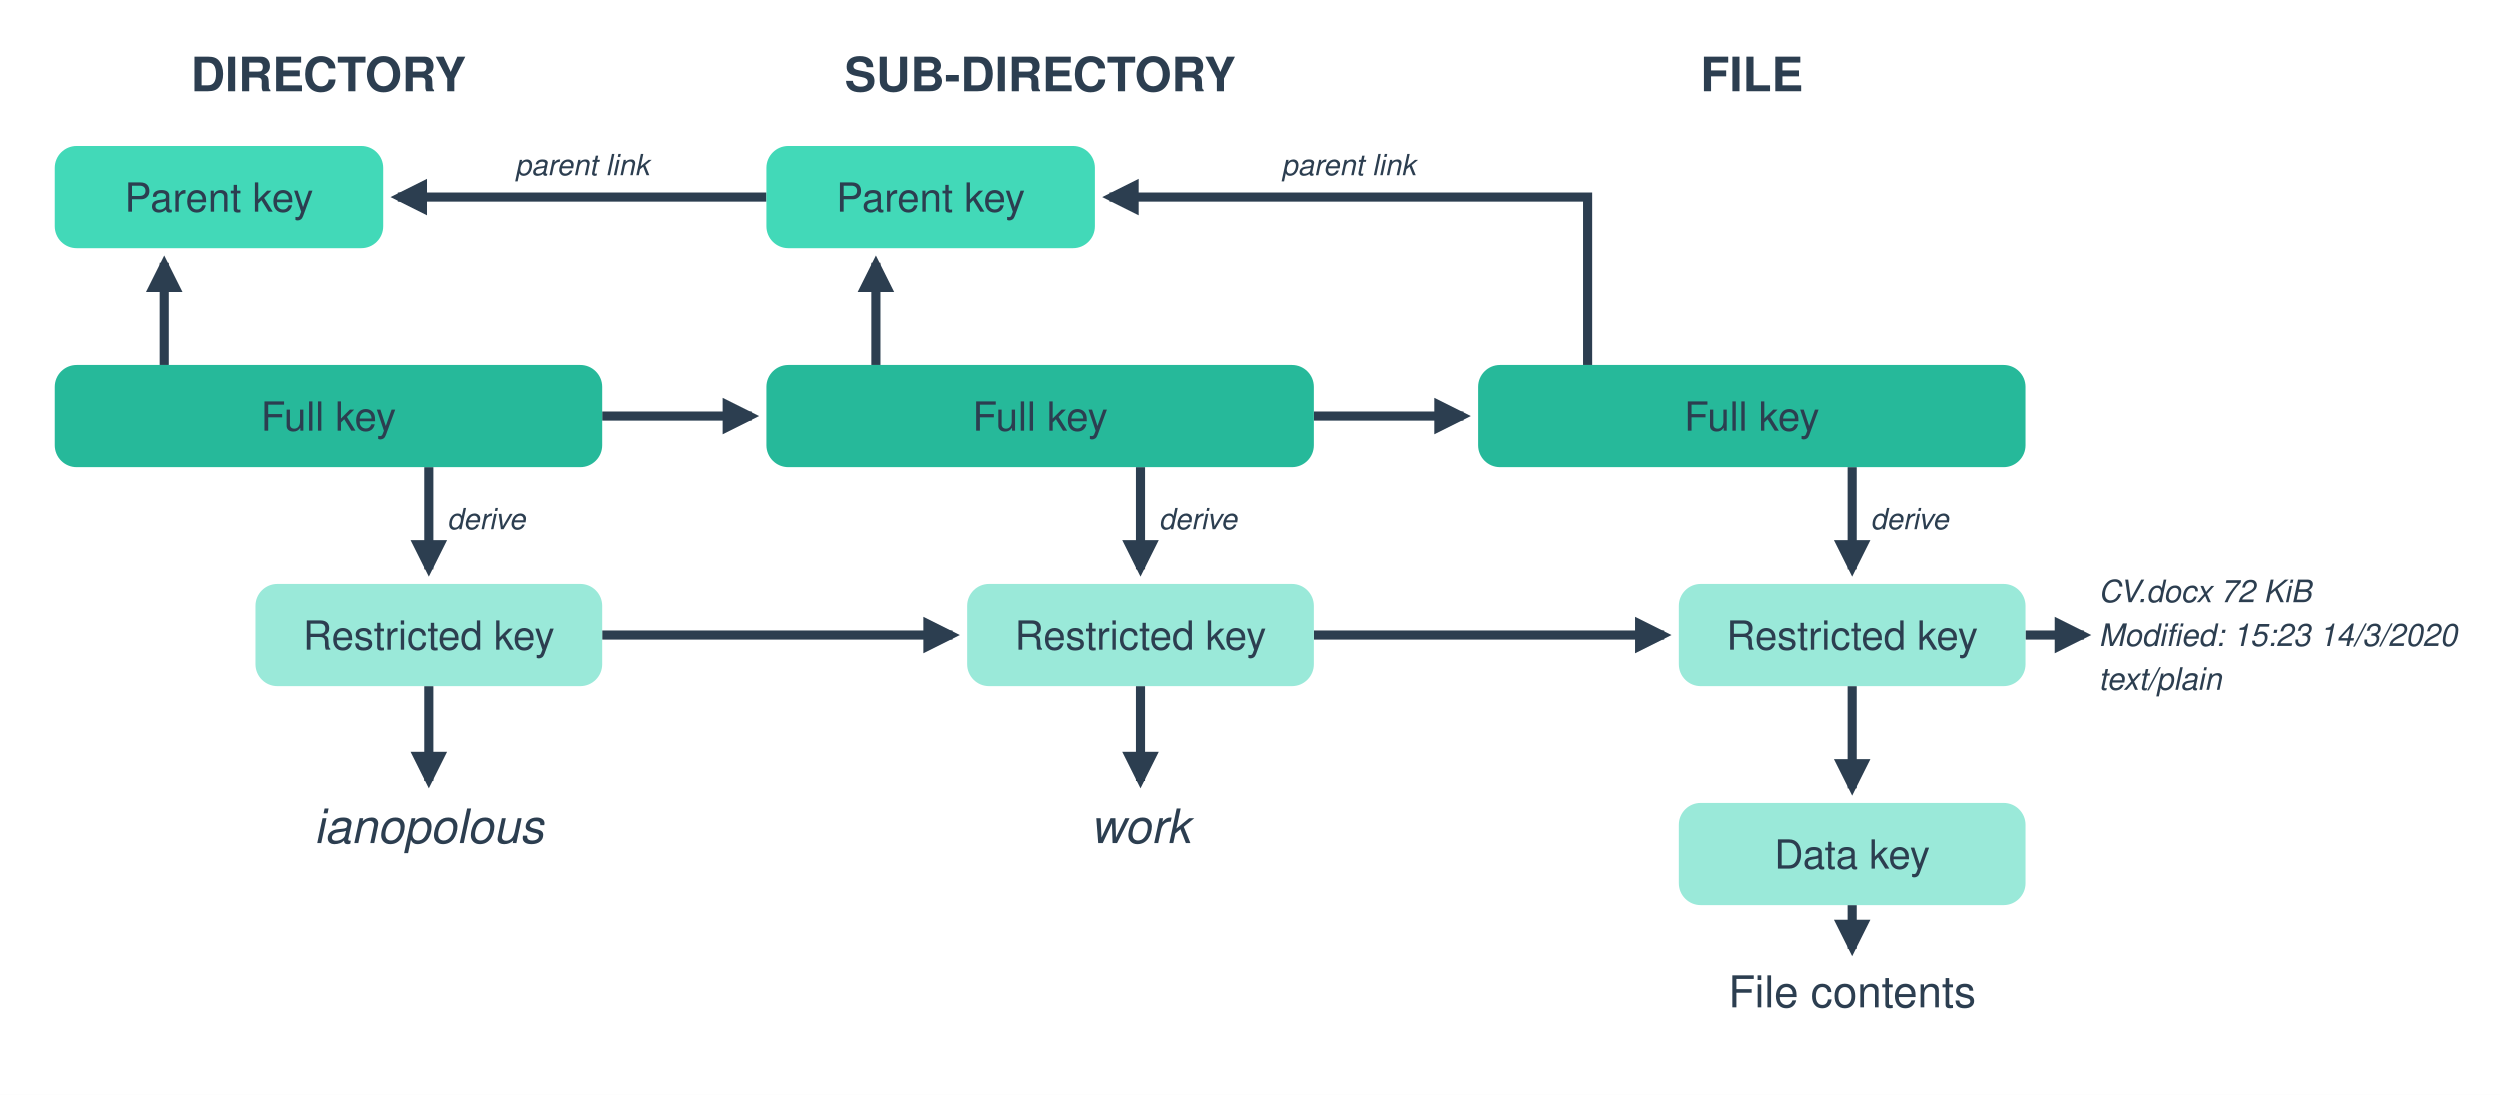
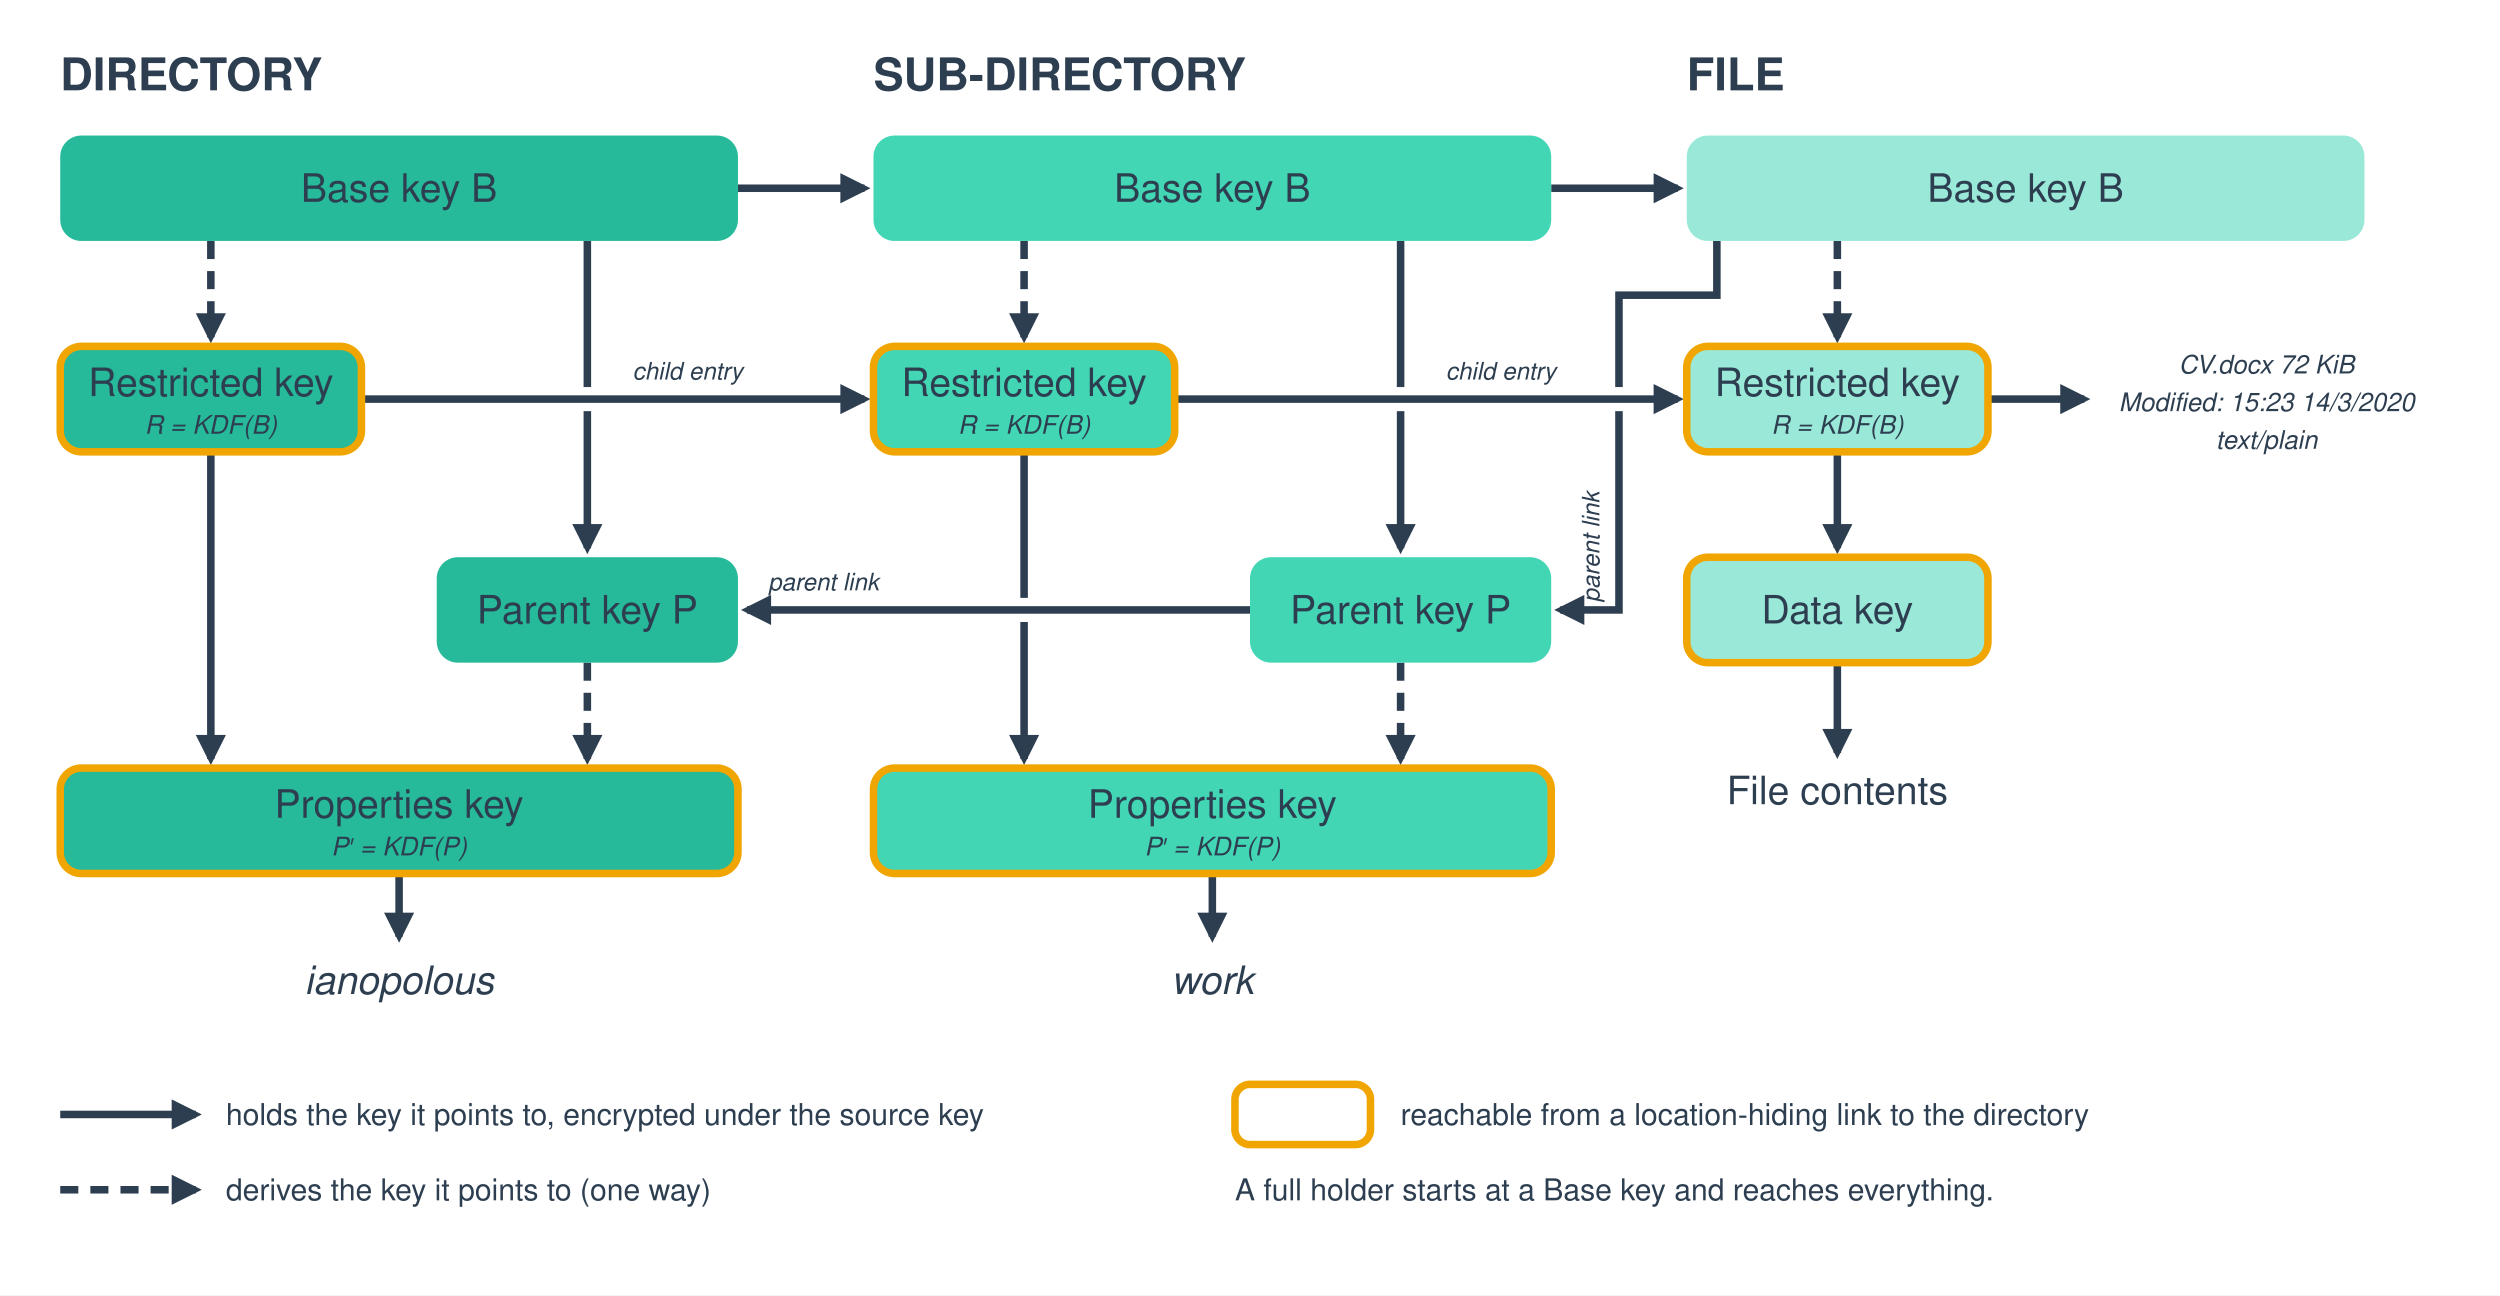
- <svg xmlns="http://www.w3.org/2000/svg" viewBox="0 0 1370 600" width="1370" height="600" font-family="Montserrat, Helvetica, Arial, sans-serif">
+ <svg xmlns="http://www.w3.org/2000/svg" viewBox="0 0 1660 860" width="1660" height="860" font-family="Montserrat, Helvetica, Arial, sans-serif" fill="#2c3e50">
  <defs>
-     <marker id="head" viewBox="0 0 10 10" refX="8" refY="5" markerWidth="4" markerHeight="4" orient="auto-start-reverse">
+     <marker id="a" viewBox="0 0 10 10" refX="8" refY="5" markerWidth="4" markerHeight="4" orient="auto-start-reverse">
      <path d="M0,0 L10,5 L0,10 z" fill="#2c3e50" />
    </marker>
+     <style>
+       .k { stroke: none; }
+       .r { stroke: #f0a500; stroke-width: 5; }
+       .l { fill: none; stroke: #2c3e50; stroke-width: 5; marker-end: url(#a); }
+       .d { stroke-dasharray: 12 8; }
+       .h { fill: none; stroke: #fff; stroke-width: 16; }
+       .t { font-size: 26px; text-anchor: middle; }
+       .s { font-size: 17px; font-style: italic; text-anchor: middle; }
+       .lab { font-size: 16px; font-style: italic; }
+       .hd { font-size: 30px; font-weight: 700; }
+     </style>
  </defs>
-   <rect width="1370" height="600" fill="#ffffff" />
-   <g font-size="26" font-weight="bold" fill="#2c3e50" text-anchor="middle">
-     <text x="180" y="50">DIRECTORY</text>
-     <text x="570" y="50">SUB-DIRECTORY</text>
-     <text x="960" y="50">FILE</text>
-   </g>
-   <g fill="none" stroke="#2c3e50" stroke-width="5" marker-end="url(#head)">
-     <path d="M90,200 V144" />
-     <path d="M480,200 V144" />
-     <path d="M420,108 H218" />
-     <path d="M870,200 V108 H608" />
-     <path d="M235,256 V312" />
-     <path d="M625,256 V312" />
-     <path d="M1015,256 V312" />
-     <path d="M330,228 H412" />
-     <path d="M720,228 H802" />
-     <path d="M330,348 H522" />
-     <path d="M720,348 H912" />
-     <path d="M235,376 V428" />
-     <path d="M625,376 V428" />
-     <path d="M1110,348 H1142" />
-     <path d="M1015,376 V432" />
-     <path d="M1015,496 V520" />
-   </g>
-   <g font-size="16" font-style="italic" fill="#2c3e50">
-     <text x="245" y="290">derive</text>
-     <text x="635" y="290">derive</text>
-     <text x="1025" y="290">derive</text>
-     <text x="319" y="96" text-anchor="middle">parent link</text>
-     <text x="739" y="96" text-anchor="middle">parent link</text>
-   </g>
-   <g>
-     <rect x="30" y="80" width="180" height="56" rx="12" fill="#42d9b8" />
-     <rect x="420" y="80" width="180" height="56" rx="12" fill="#42d9b8" />
-     <rect x="30" y="200" width="300" height="56" rx="12" fill="#26b99a" />
-     <rect x="420" y="200" width="300" height="56" rx="12" fill="#26b99a" />
-     <rect x="810" y="200" width="300" height="56" rx="12" fill="#26b99a" />
-     <rect x="140" y="320" width="190" height="56" rx="12" fill="#9ae9d9" />
-     <rect x="530" y="320" width="190" height="56" rx="12" fill="#9ae9d9" />
-     <rect x="920" y="320" width="190" height="56" rx="12" fill="#9ae9d9" />
-     <rect x="920" y="440" width="190" height="56" rx="12" fill="#9ae9d9" />
-   </g>
-   <g font-size="22" fill="#2c3e50" text-anchor="middle">
-     <text x="120" y="116">Parent key</text>
-     <text x="510" y="116">Parent key</text>
-     <text x="180" y="236">Full key</text>
-     <text x="570" y="236">Full key</text>
-     <text x="960" y="236">Full key</text>
-     <text x="235" y="356">Restricted key</text>
-     <text x="625" y="356">Restricted key</text>
-     <text x="1015" y="356">Restricted key</text>
-     <text x="1015" y="476">Data key</text>
-   </g>
-   <g fill="#2c3e50">
-     <text x="235" y="462" font-size="26" font-style="italic" text-anchor="middle">ianopolous</text>
-     <text x="625" y="462" font-size="26" font-style="italic" text-anchor="middle">work</text>
-     <text x="1015" y="552" font-size="24" text-anchor="middle">File contents</text>
-     <g font-size="17" font-style="italic">
-       <text x="1150" y="330">CV.docx  72 KiB</text>
-       <text x="1150" y="354">Modified: 15:23 14/3/2020</text>
-       <text x="1150" y="378">text/plain</text>
-     </g>
-   </g>
+   <rect width="1660" height="860" fill="#fff" />
+   <text class="hd" x="40" y="60">DIRECTORY</text>
+   <text class="hd" x="580" y="60">SUB-DIRECTORY</text>
+   <text class="hd" x="1120" y="60">FILE</text>
+   <path class="l d" d="M140,160 V224" />
+   <path class="l" d="M390,160 V364" />
+   <path class="l" d="M140,300 V504" />
+   <path class="l d" d="M390,440 V504" />
+   <path class="l" d="M265,580 V622" />
+   <path class="l d" d="M680,160 V224" />
+   <path class="l" d="M930,160 V364" />
+   <path class="l" d="M680,300 V504" />
+   <path class="l d" d="M930,440 V504" />
+   <path class="l" d="M805,580 V622" />
+   <path class="l d" d="M1220,160 V224" />
+   <path class="l" d="M1220,300 V364" />
+   <path class="l" d="M1220,440 V500" />
+   <path class="l" d="M1320,265 H1384" />
+   <path class="l" d="M1140,160 V196 H1075 V405 H1036" />
+   <path class="h" d="M780,265 H1114" />
+   <path class="l" d="M780,265 H1114" />
+   <path class="l" d="M490,125 H574" />
+   <path class="l" d="M1030,125 H1114" />
+   <path class="h" d="M240,265 H574" />
+   <path class="l" d="M240,265 H574" />
+   <text class="lab" x="420" y="252">child entry</text>
+   <text class="lab" x="960" y="252">child entry</text>
+   <path class="h" d="M830,405 H496" />
+   <path class="l" d="M830,405 H496" />
+   <text class="lab" x="510" y="392">parent link</text>
+   <text class="lab" transform="translate(1062,400) rotate(-90)">parent link</text>
+   <rect class="k" x="40" y="90" width="450" height="70" rx="14" fill="#26b99a" />
+   <text class="t" x="265" y="134">Base key B</text>
+   <rect class="r" x="40" y="230" width="200" height="70" rx="14" fill="#26b99a" />
+   <text class="t" x="140" y="263">Restricted key</text>
+   <text class="s" x="140" y="288">R = KDF(B)</text>
+   <rect class="k" x="290" y="370" width="200" height="70" rx="14" fill="#26b99a" />
+   <text class="t" x="390" y="414">Parent key P</text>
+   <rect class="r" x="40" y="510" width="450" height="70" rx="14" fill="#26b99a" />
+   <text class="t" x="265" y="543">Properties key</text>
+   <text class="s" x="265" y="568">P′ = KDF(P)</text>
+   <text class="t" x="265" y="660" font-size="34" font-style="italic">ianopolous</text>
+   <rect class="k" x="580" y="90" width="450" height="70" rx="14" fill="#42d6b5" />
+   <text class="t" x="805" y="134">Base key B</text>
+   <rect class="r" x="580" y="230" width="200" height="70" rx="14" fill="#42d6b5" />
+   <text class="t" x="680" y="263">Restricted key</text>
+   <text class="s" x="680" y="288">R = KDF(B)</text>
+   <rect class="k" x="830" y="370" width="200" height="70" rx="14" fill="#42d6b5" />
+   <text class="t" x="930" y="414">Parent key P</text>
+   <rect class="r" x="580" y="510" width="450" height="70" rx="14" fill="#42d6b5" />
+   <text class="t" x="805" y="543">Properties key</text>
+   <text class="s" x="805" y="568">P′ = KDF(P)</text>
+   <text class="t" x="805" y="660" font-size="34" font-style="italic">work</text>
+   <rect class="k" x="1120" y="90" width="450" height="70" rx="14" fill="#9ae9d8" />
+   <text class="t" x="1345" y="134">Base key B</text>
+   <rect class="r" x="1120" y="230" width="200" height="70" rx="14" fill="#9ae9d8" />
+   <text class="t" x="1220" y="263">Restricted key</text>
+   <text class="s" x="1220" y="288">R = KDF(B)</text>
+   <rect class="r" x="1120" y="370" width="200" height="70" rx="14" fill="#9ae9d8" />
+   <text class="t" x="1220" y="414">Data key</text>
+   <text class="t" x="1220" y="534" font-size="30">File contents</text>
+   <text class="s" x="1505" y="248" font-size="19">CV.docx  72 KiB</text>
+   <text class="s" x="1505" y="273" font-size="19">Modified: 15:23 14/3/2020</text>
+   <text class="s" x="1505" y="298" font-size="19">text/plain</text>
+   <path class="l" d="M40,740 H130" />
+   <text x="150" y="747" font-size="20">holds the key it points to, encrypted under the source key</text>
+   <path class="l d" d="M40,790 H130" />
+   <text x="150" y="797" font-size="20">derives the key it points to (one way)</text>
+   <rect class="r" x="820" y="720" width="90" height="40" rx="10" fill="#fff" />
+   <text x="930" y="747" font-size="20">reachable from a location-hiding link to the directory</text>
+   <text x="820" y="797" font-size="20">A full holder starts at a Base key and reaches everything.</text>
</svg>
